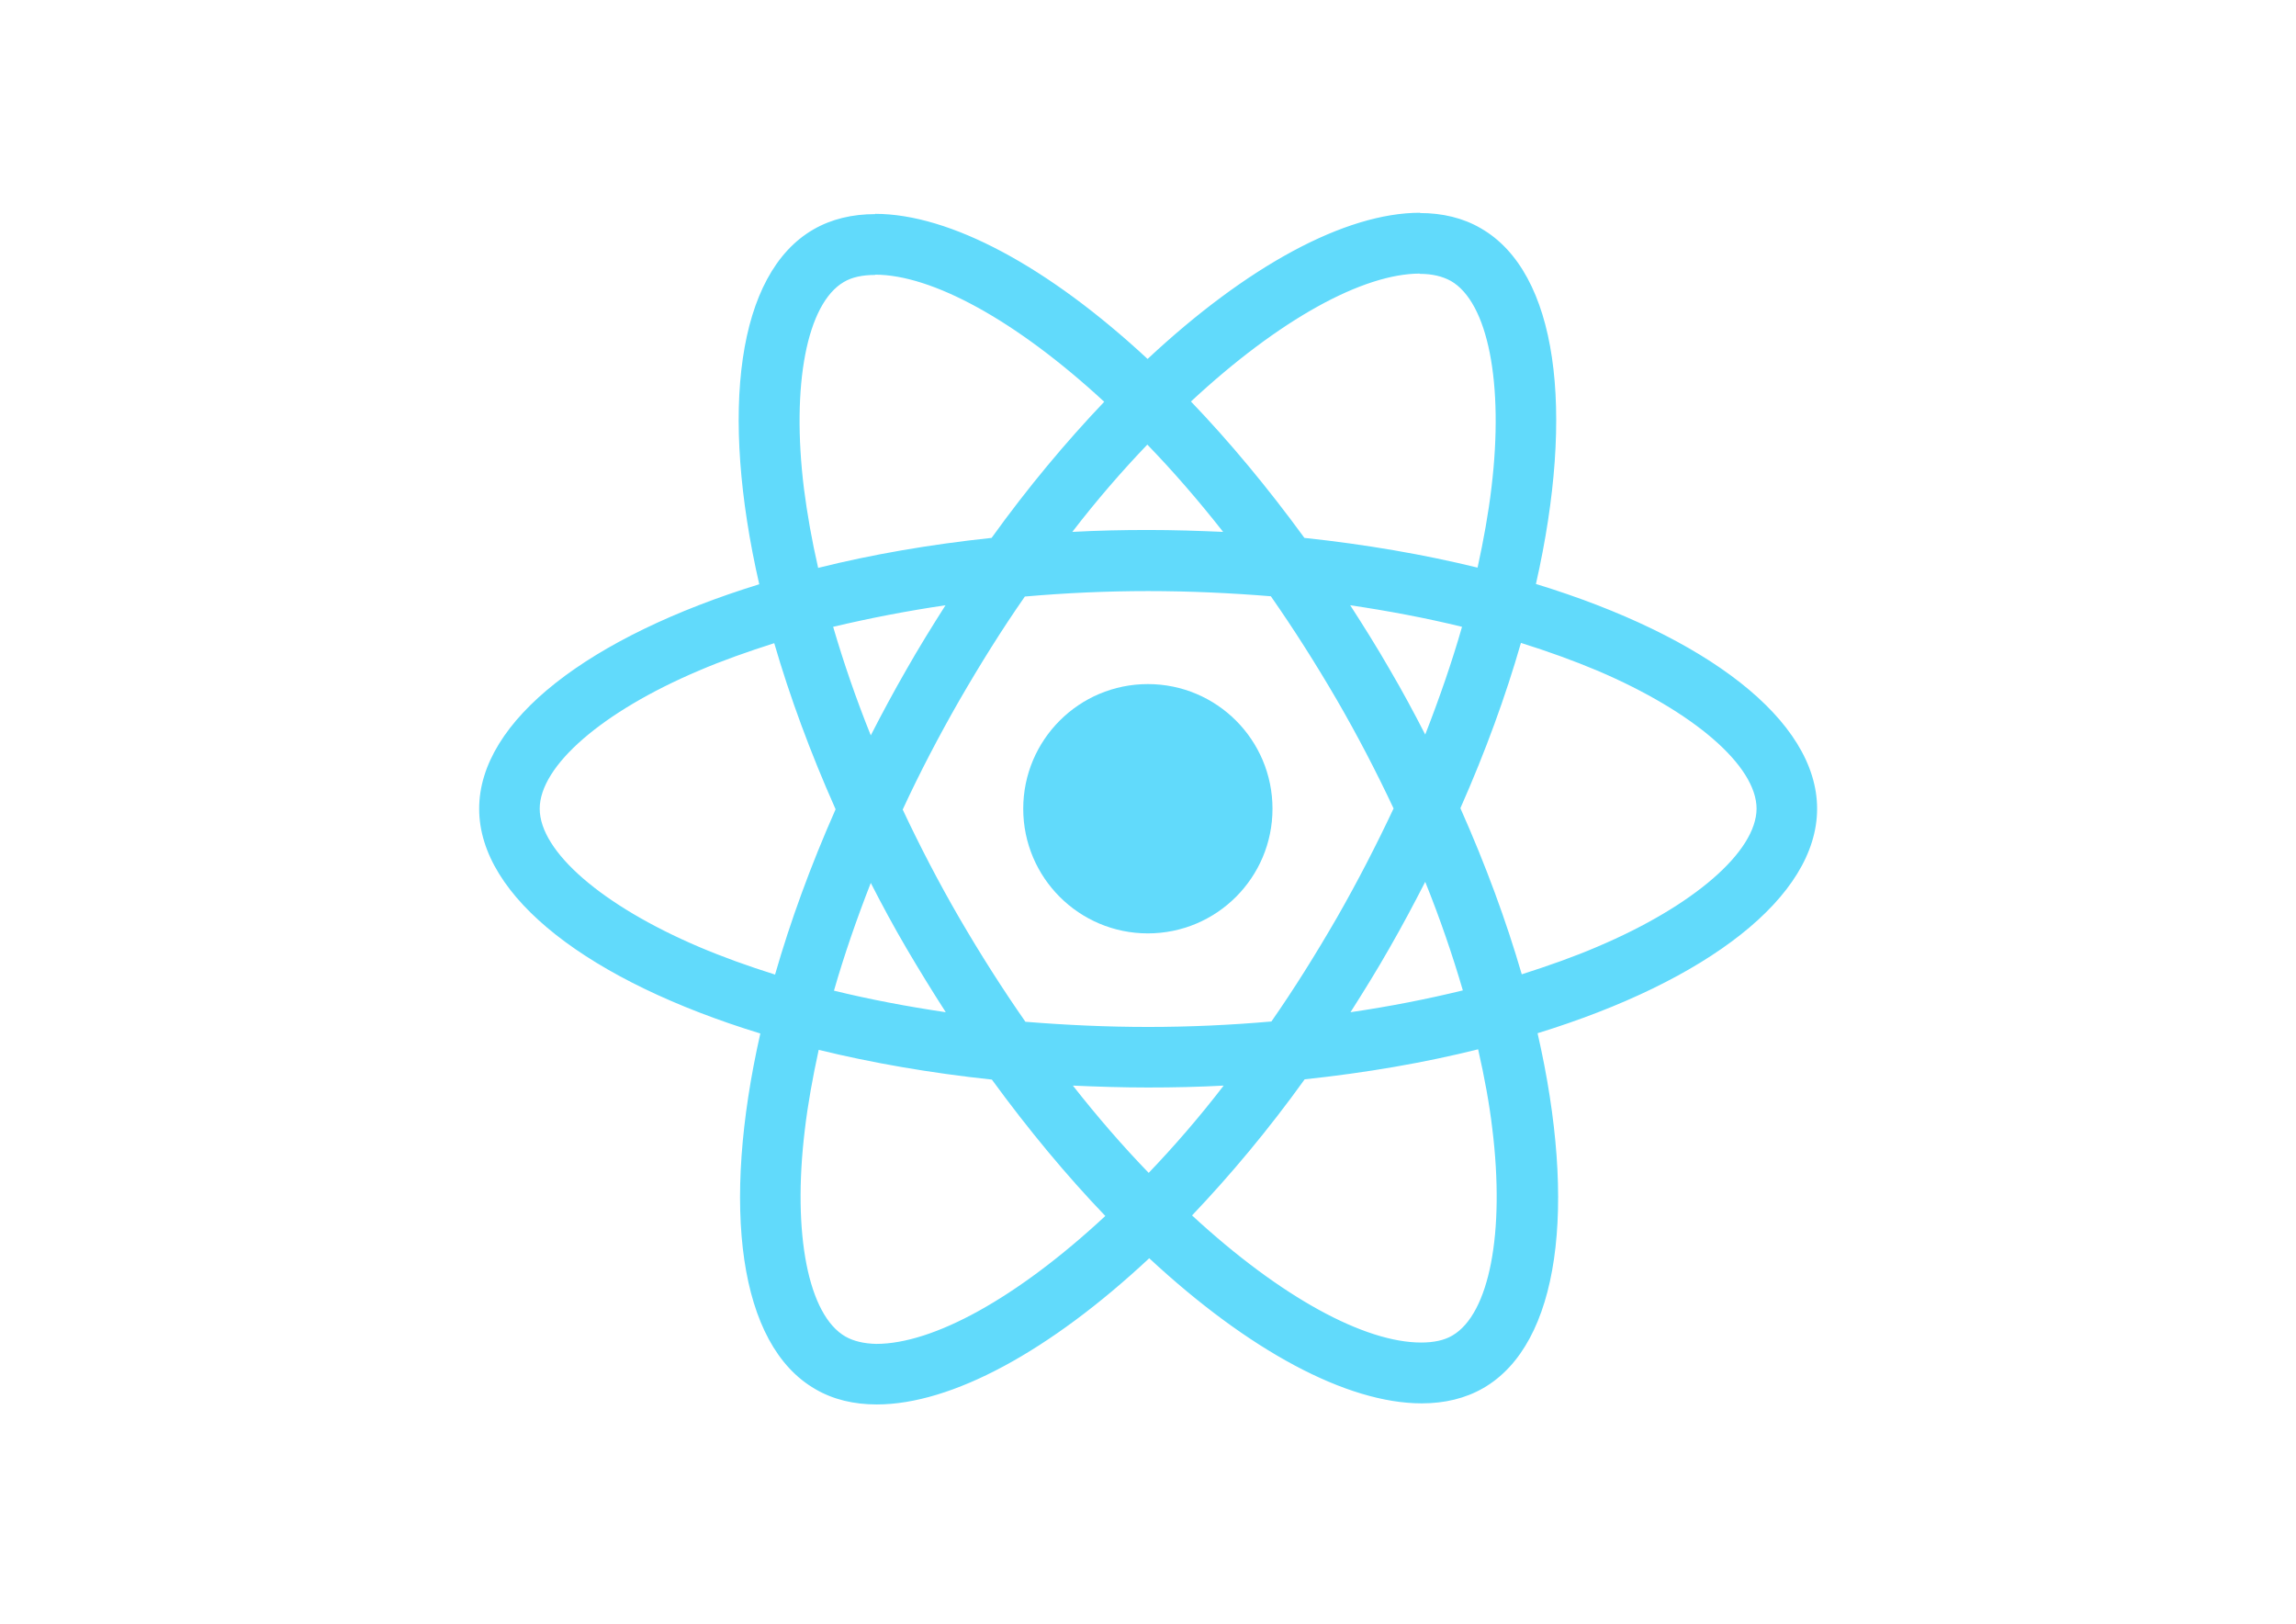
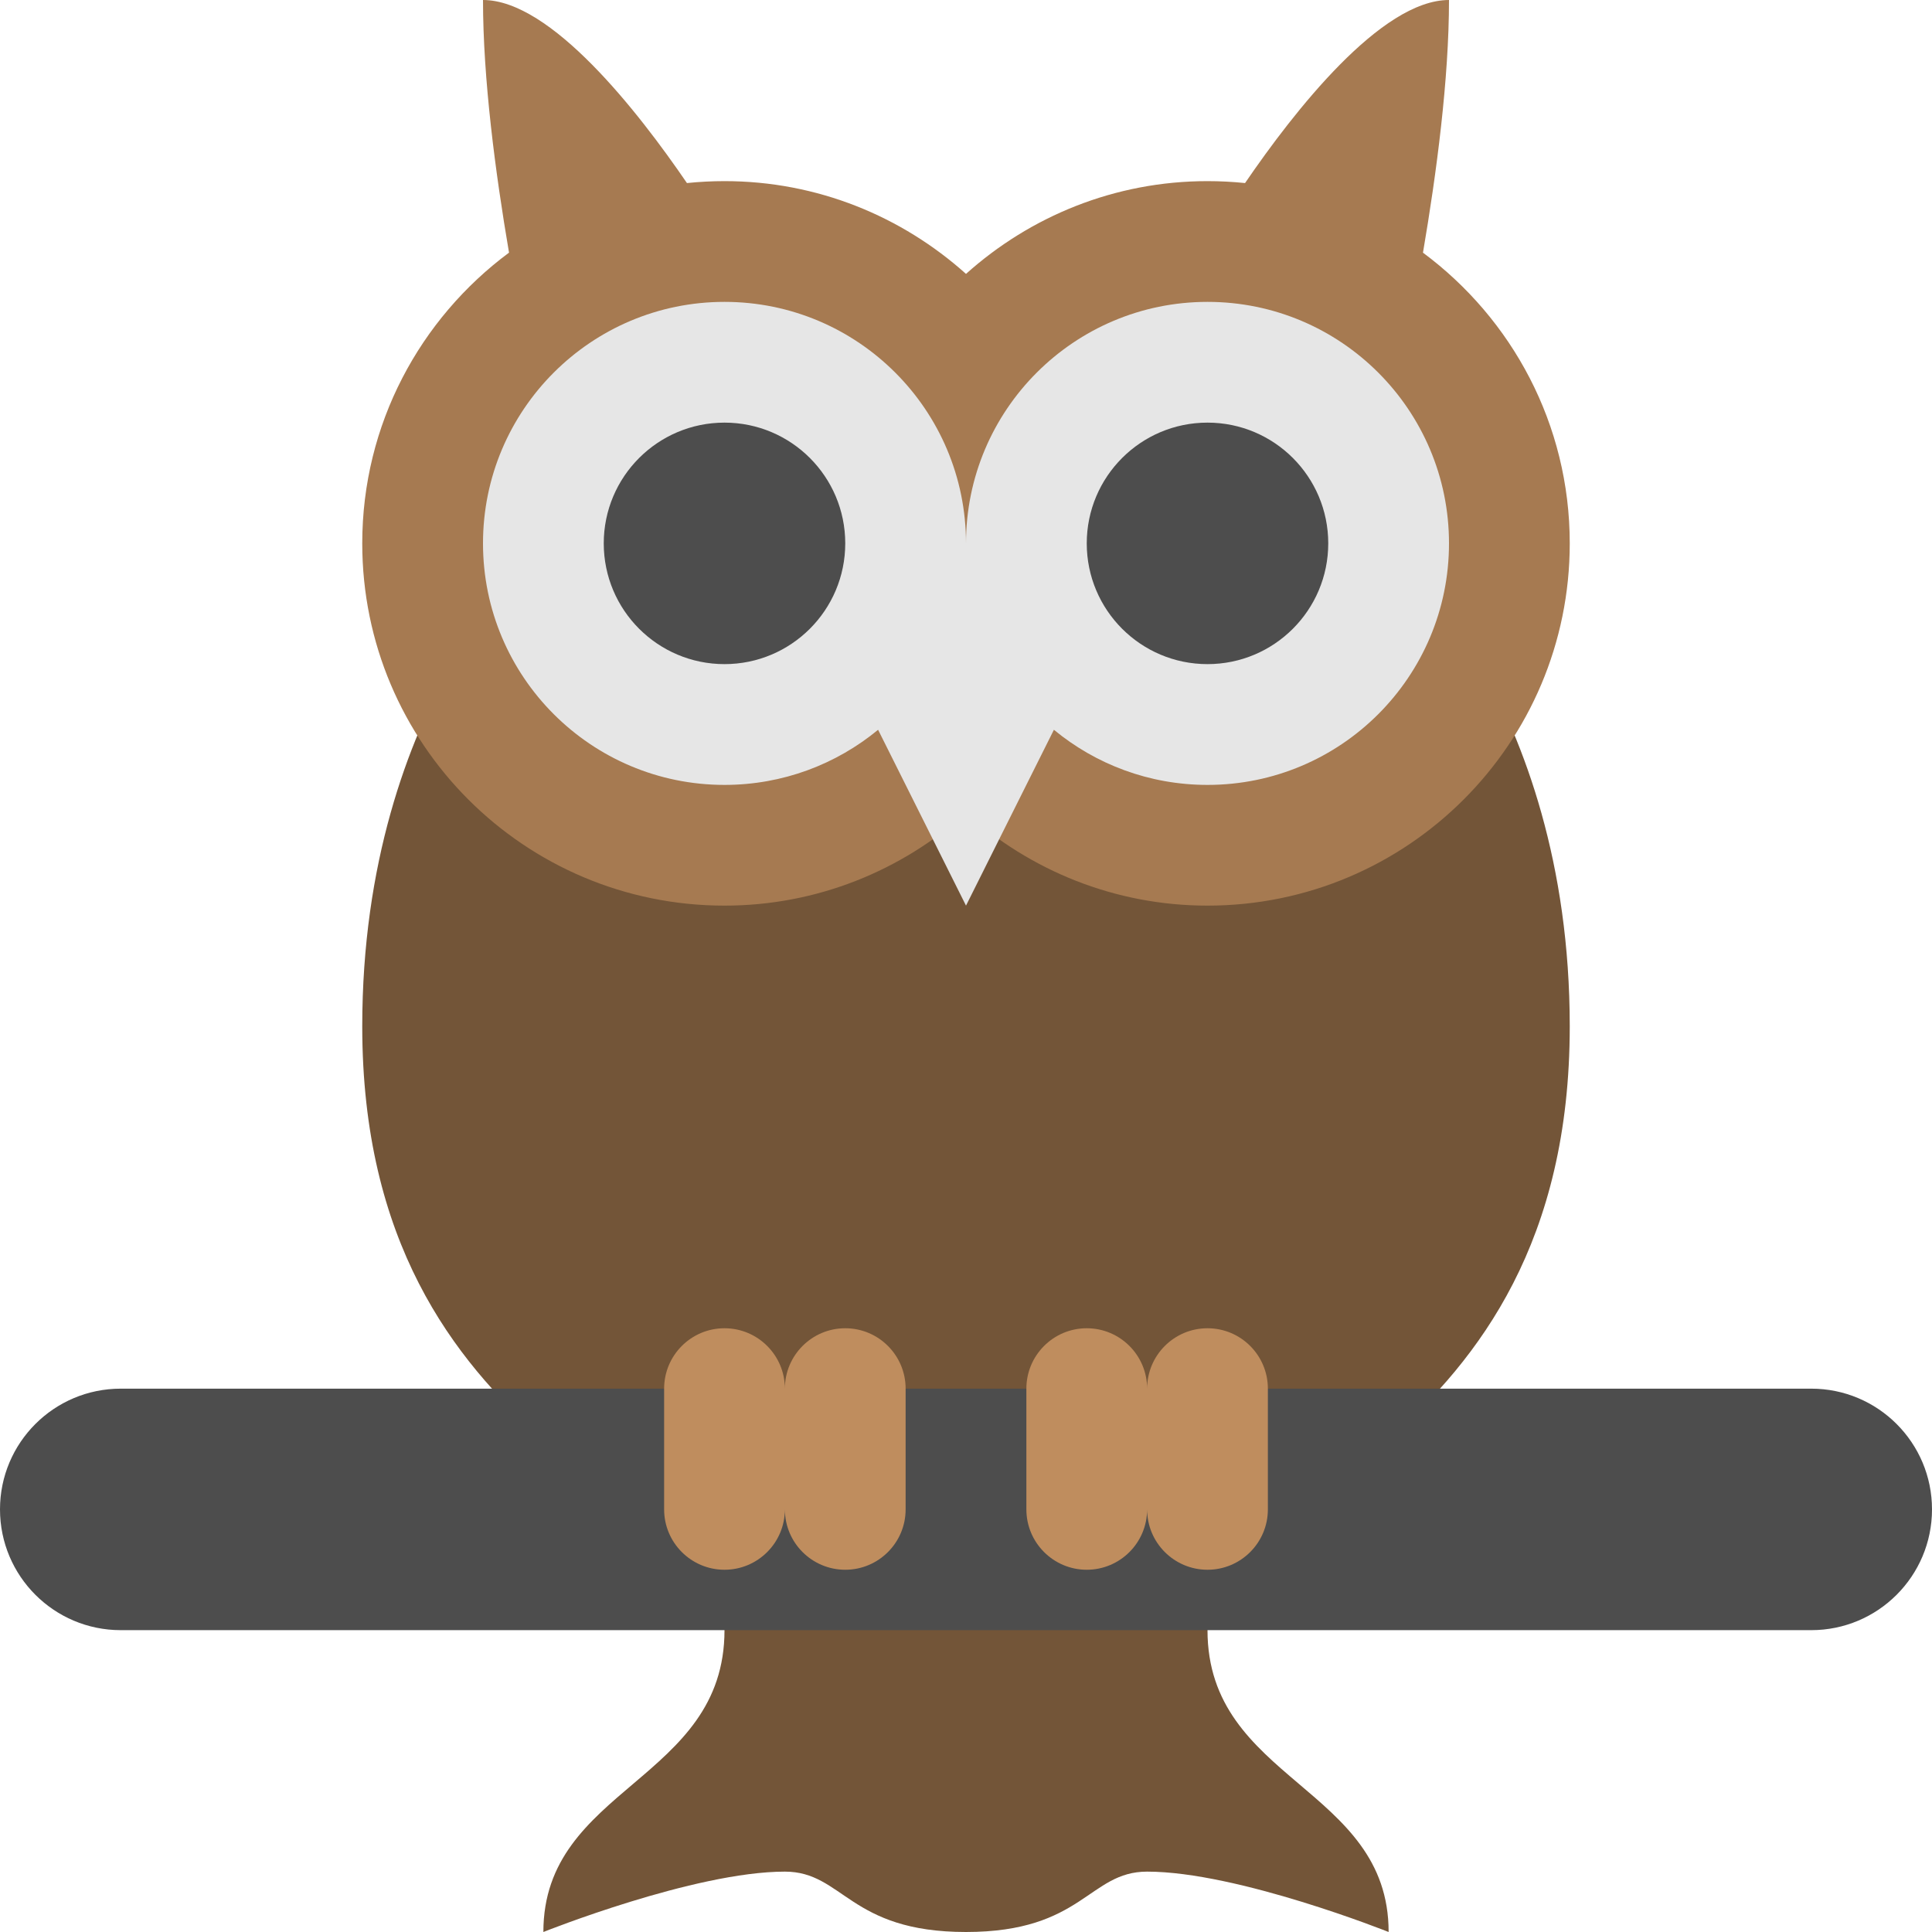
- <svg xmlns="http://www.w3.org/2000/svg" viewBox="0 0 841.9 595.3">
-   <g fill="#61DAFB">
-     <path d="M666.3 296.5c0-32.5-40.7-63.3-103.1-82.4 14.4-63.6 8-114.2-20.2-130.4-6.5-3.8-14.1-5.6-22.4-5.6v22.3c4.6 0 8.3.9 11.4 2.6 13.6 7.8 19.5 37.5 14.9 75.7-1.1 9.4-2.9 19.3-5.1 29.4-19.6-4.8-41-8.5-63.5-10.9-13.5-18.5-27.5-35.3-41.6-50 32.6-30.3 63.2-46.9 84-46.9V78c-27.5 0-63.5 19.6-99.9 53.6-36.4-33.8-72.4-53.2-99.9-53.2v22.3c20.7 0 51.4 16.5 84 46.6-14 14.7-28 31.4-41.3 49.9-22.6 2.4-44 6.1-63.6 11-2.3-10-4-19.7-5.2-29-4.7-38.2 1.1-67.9 14.6-75.8 3-1.8 6.9-2.6 11.5-2.6V78.5c-8.4 0-16 1.8-22.6 5.6-28.1 16.2-34.4 66.7-19.9 130.1-62.2 19.2-102.7 49.9-102.7 82.3 0 32.5 40.7 63.3 103.1 82.4-14.4 63.6-8 114.2 20.2 130.4 6.5 3.8 14.1 5.6 22.5 5.6 27.5 0 63.5-19.6 99.9-53.6 36.4 33.8 72.4 53.2 99.9 53.2 8.4 0 16-1.8 22.6-5.6 28.1-16.2 34.4-66.7 19.9-130.1 62-19.1 102.5-49.9 102.5-82.3zm-130.2-66.7c-3.7 12.9-8.3 26.2-13.5 39.5-4.1-8-8.4-16-13.1-24-4.6-8-9.5-15.8-14.4-23.4 14.2 2.1 27.9 4.7 41 7.9zm-45.8 106.5c-7.8 13.5-15.8 26.3-24.1 38.2-14.9 1.3-30 2-45.2 2-15.1 0-30.2-.7-45-1.9-8.3-11.9-16.4-24.6-24.2-38-7.6-13.1-14.5-26.4-20.8-39.8 6.2-13.4 13.2-26.8 20.7-39.9 7.8-13.5 15.8-26.3 24.1-38.2 14.9-1.3 30-2 45.2-2 15.1 0 30.2.7 45 1.9 8.3 11.9 16.4 24.6 24.2 38 7.6 13.1 14.5 26.4 20.8 39.8-6.3 13.4-13.2 26.8-20.7 39.9zm32.3-13c5.4 13.4 10 26.8 13.8 39.8-13.1 3.2-26.9 5.9-41.2 8 4.9-7.7 9.8-15.6 14.4-23.7 4.6-8 8.9-16.1 13-24.1zM421.2 430c-9.3-9.6-18.6-20.3-27.8-32 9 .4 18.2.7 27.5.7 9.4 0 18.7-.2 27.8-.7-9 11.7-18.3 22.4-27.5 32zm-74.4-58.9c-14.2-2.1-27.9-4.7-41-7.9 3.7-12.9 8.3-26.2 13.5-39.5 4.1 8 8.4 16 13.1 24 4.7 8 9.5 15.8 14.4 23.4zM420.7 163c9.3 9.6 18.6 20.3 27.8 32-9-.4-18.2-.7-27.5-.7-9.4 0-18.7.2-27.8.7 9-11.7 18.3-22.4 27.5-32zm-74 58.9c-4.9 7.7-9.8 15.6-14.4 23.7-4.6 8-8.9 16-13 24-5.4-13.4-10-26.8-13.8-39.8 13.1-3.1 26.9-5.8 41.2-7.9zm-90.5 125.2c-35.4-15.1-58.3-34.9-58.3-50.6 0-15.7 22.9-35.6 58.3-50.6 8.6-3.7 18-7 27.7-10.1 5.7 19.6 13.2 40 22.5 60.9-9.2 20.8-16.6 41.1-22.2 60.6-9.9-3.1-19.3-6.5-28-10.2zM310 490c-13.6-7.8-19.5-37.5-14.9-75.7 1.1-9.4 2.9-19.3 5.1-29.4 19.6 4.8 41 8.5 63.5 10.9 13.5 18.5 27.5 35.3 41.6 50-32.6 30.3-63.2 46.9-84 46.9-4.5-.1-8.3-1-11.3-2.7zm237.2-76.2c4.7 38.2-1.1 67.9-14.6 75.8-3 1.8-6.9 2.6-11.5 2.6-20.7 0-51.4-16.5-84-46.6 14-14.7 28-31.4 41.3-49.9 22.6-2.4 44-6.1 63.6-11 2.3 10.1 4.1 19.8 5.2 29.1zm38.5-66.7c-8.6 3.7-18 7-27.7 10.1-5.7-19.6-13.2-40-22.5-60.9 9.2-20.8 16.6-41.1 22.2-60.6 9.9 3.1 19.3 6.5 28.1 10.2 35.4 15.1 58.3 34.9 58.3 50.6-.1 15.7-23 35.6-58.4 50.6zM320.8 78.4z" />
-     <circle cx="420.9" cy="296.5" r="45.7" />
-     <path d="M520.5 78.1z" />
+ <svg xmlns="http://www.w3.org/2000/svg" version="1.1" id="Layer_1" x="0px" y="0px" width="64px" height="64px" viewBox="0 0 64 64" style="enable-background:new 0 0 64 64;" xml:space="preserve">
+   <g id="Body">
+     <g>
+       <path style="fill:#735538;" d="M52,34c0-10.81-5.997-15.997-6-16H18c-0.004,0.003-6,5.19-6,16c0,14.251,12,15.563,12,20.001    C24,59,18,59.188,18,64c0,0,5-2,8-2c1.938,0,2.125,2,6,2s4.063-2,6-2c3,0,8,2,8,2c0-4.813-6-5-6-9.999C40,49.563,52,48.251,52,34z    " />
+     </g>
  </g>
+   <g id="Brench">
+     <g>
+       <path style="fill:#4D4D4D;" d="M60,46.001H4c-2.209,0-4,1.79-4,3.999c0,2.21,1.791,4.001,4,4.001h56c2.209,0,4-1.791,4-4.001    C64,47.791,62.209,46.001,60,46.001z" />
+     </g>
+   </g>
+   <g id="Claws">
+     <g>
+       <path style="fill-rule:evenodd;clip-rule:evenodd;fill:#BF8D5E;" d="M28,44c-1.104,0-2,0.896-2,2.001C26,44.896,25.104,44,24,44    s-2,0.896-2,2.001V50c0,1.104,0.896,2,2,2s2-0.896,2-2c0,1.104,0.896,2,2,2s2-0.896,2-2v-3.999C30,44.896,29.104,44,28,44z M40,44    c-1.104,0-2,0.896-2,2.001C38,44.896,37.104,44,36,44s-2,0.896-2,2.001V50c0,1.104,0.896,2,2,2s2-0.896,2-2c0,1.104,0.896,2,2,2    s2-0.896,2-2v-3.999C42,44.896,41.104,44,40,44z" />
+     </g>
+   </g>
+   <g id="Head">
+     <g>
+       <path style="fill-rule:evenodd;clip-rule:evenodd;fill:#A67A51;" d="M47.138,8.37C47.588,5.736,48,2.617,48,0    c-2.253,0-5.139,3.697-6.756,6.064C40.835,6.022,40.42,6,40,6c-3.078,0-5.876,1.169-8,3.073C29.876,7.169,27.078,6,24,6    c-0.42,0-0.835,0.022-1.244,0.064C21.139,3.697,18.253,0,16,0c0,2.617,0.412,5.736,0.862,8.369C13.917,10.556,12,14.05,12,18    c0,6.628,5.372,12,12,12c3.078,0,5.876-1.169,8-3.073C34.124,28.831,36.922,30,40,30c6.627,0,12-5.372,12-12    C52,14.05,50.083,10.557,47.138,8.37z" />
+     </g>
+   </g>
+   <g id="Face">
+     <g>
+       <path style="fill-rule:evenodd;clip-rule:evenodd;fill:#E6E6E6;" d="M40,10c-4.418,0-8,3.582-8,8c0-4.418-3.582-8-8-8    s-8,3.582-8,8c0,4.419,3.582,8.001,8,8.001c1.933,0,3.705-0.686,5.088-1.826L32,30l2.912-5.825    c1.383,1.141,3.155,1.826,5.088,1.826c4.418,0,8-3.582,8-8.001C48,13.582,44.418,10,40,10z" />
+     </g>
+   </g>
+   <g id="Eyes">
+     <g>
+       <path style="fill-rule:evenodd;clip-rule:evenodd;fill:#4D4D4D;" d="M24,14c-2.209,0-4,1.791-4,4s1.791,4,4,4s4-1.791,4-4    S26.209,14,24,14z M40,14c-2.209,0-4,1.791-4,4s1.791,4,4,4s4-1.791,4-4S42.209,14,40,14z" />
+     </g>
+   </g>
+   <g>
+ </g>
+   <g>
+ </g>
+   <g>
+ </g>
+   <g>
+ </g>
+   <g>
+ </g>
+   <g>
+ </g>
+   <g>
+ </g>
+   <g>
+ </g>
+   <g>
+ </g>
+   <g>
+ </g>
+   <g>
+ </g>
+   <g>
+ </g>
+   <g>
+ </g>
+   <g>
+ </g>
+   <g>
+ </g>
</svg>
